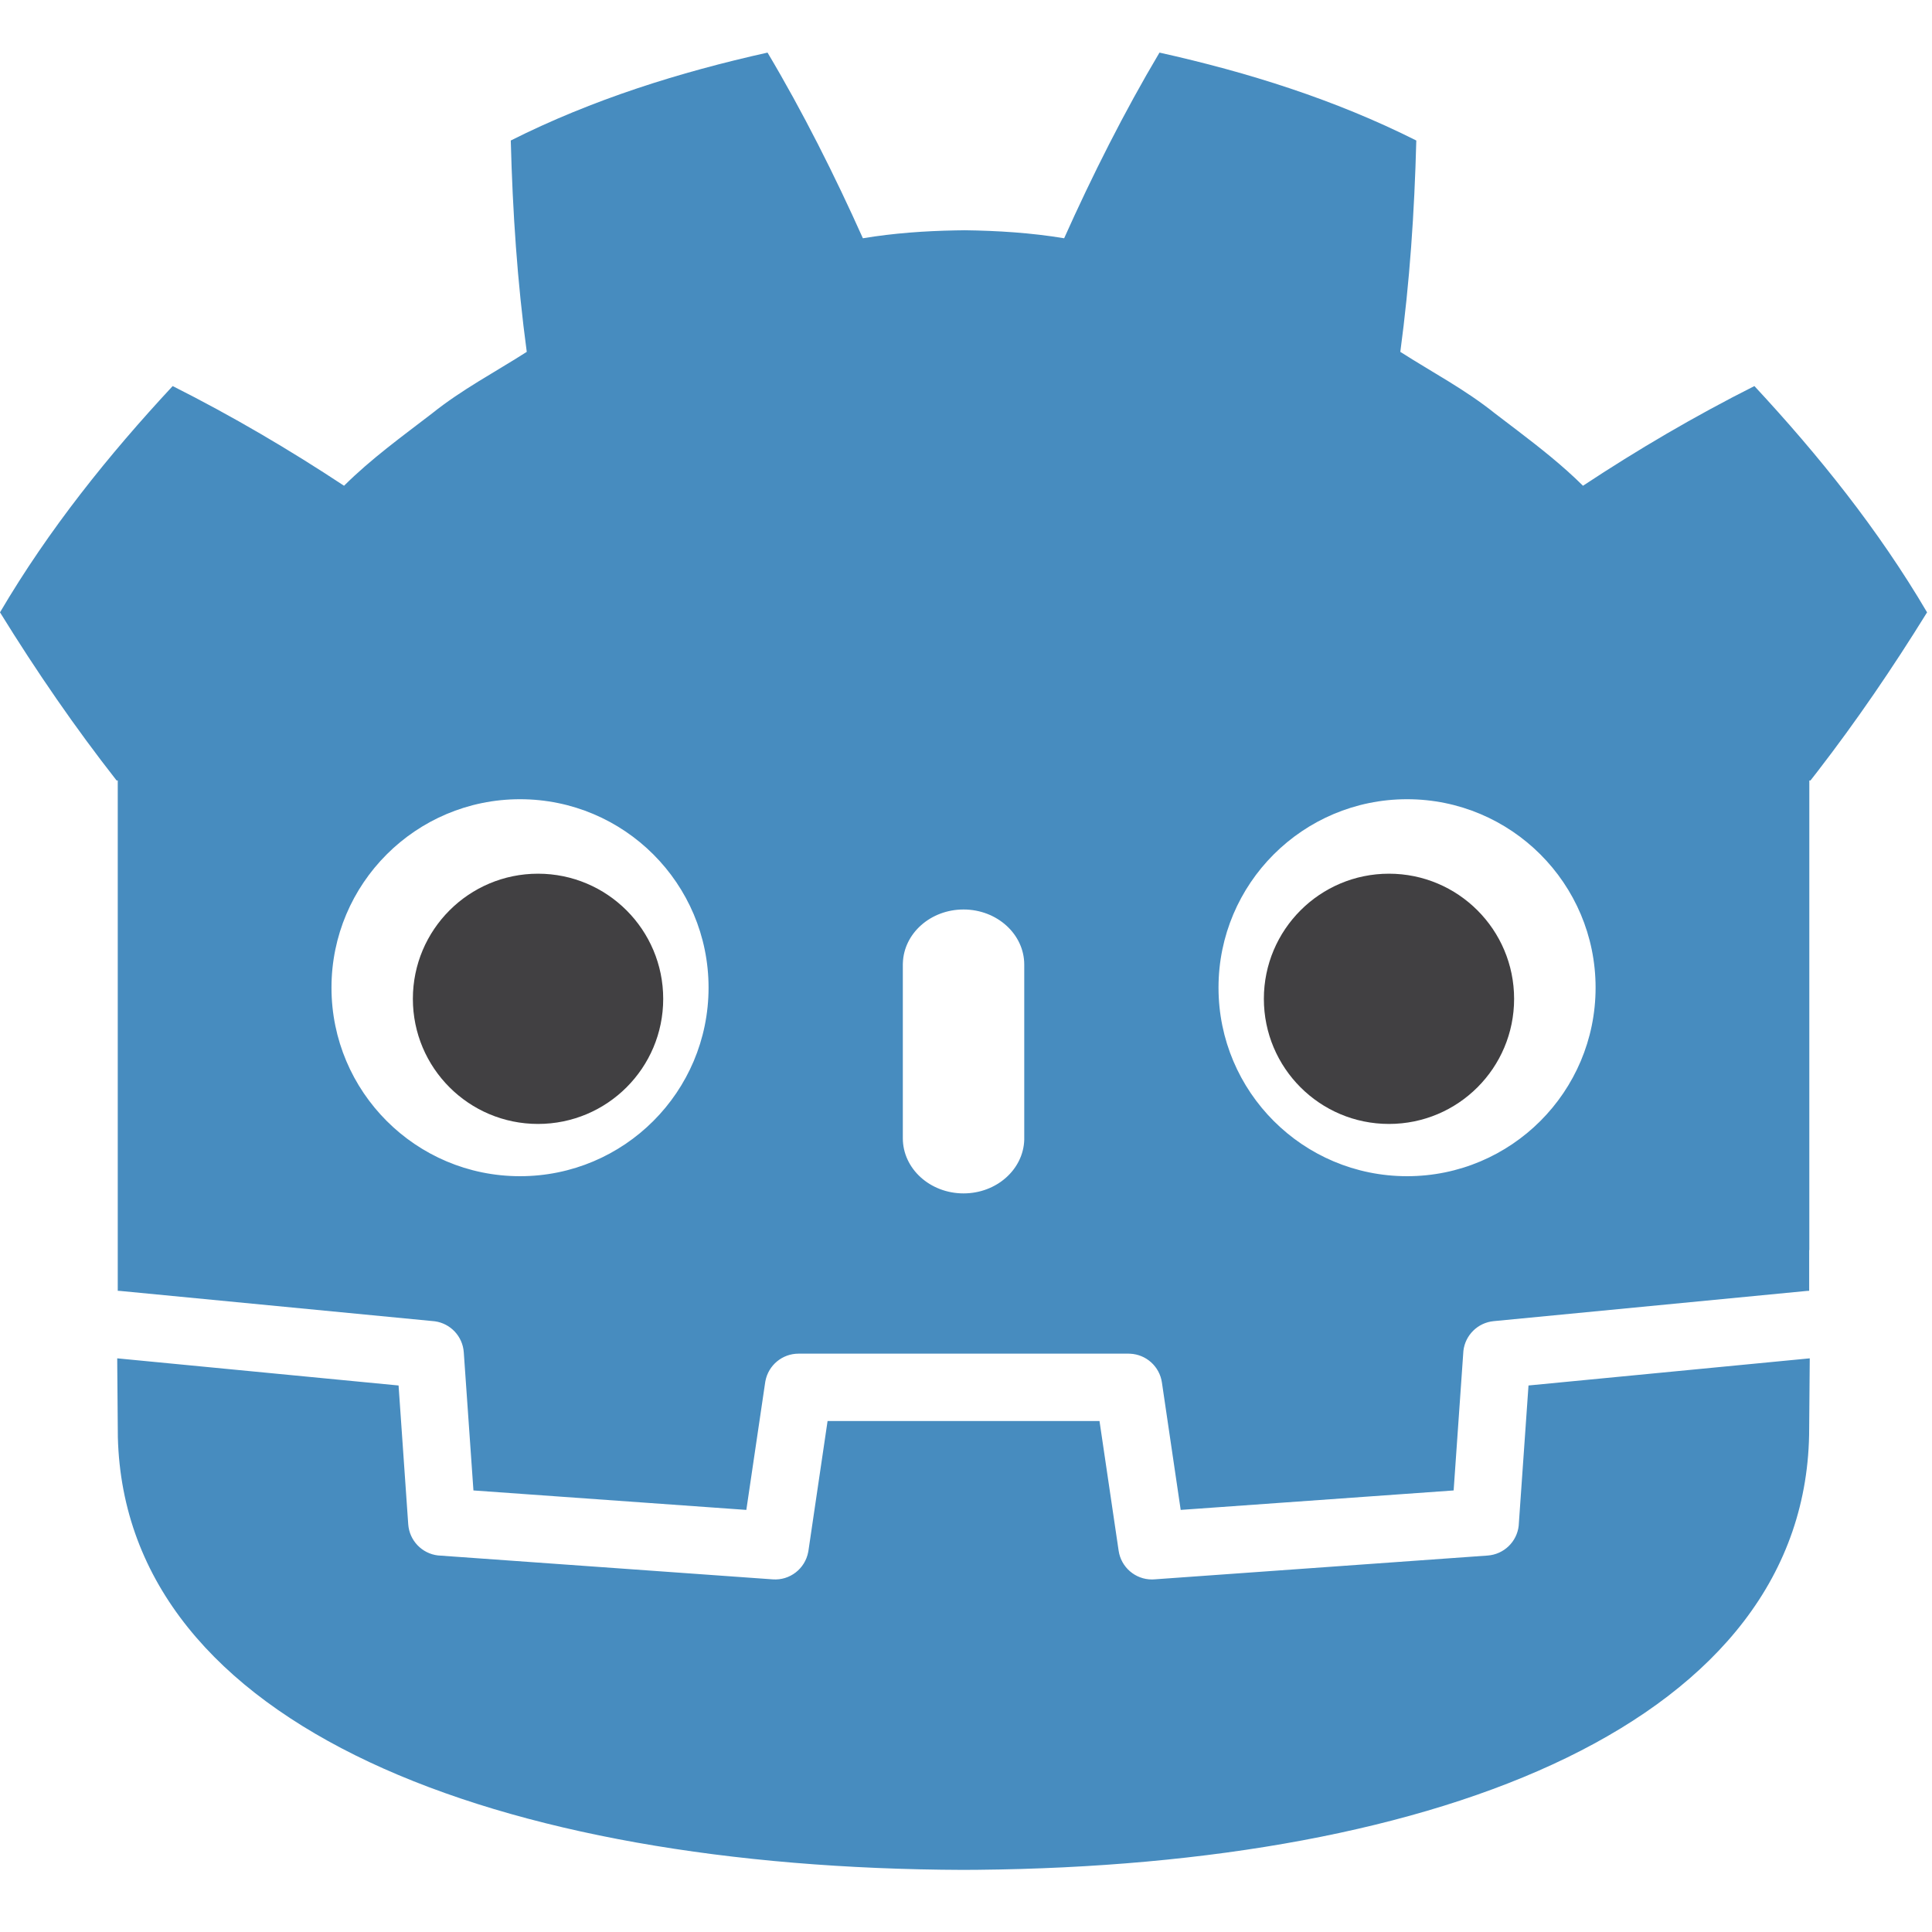
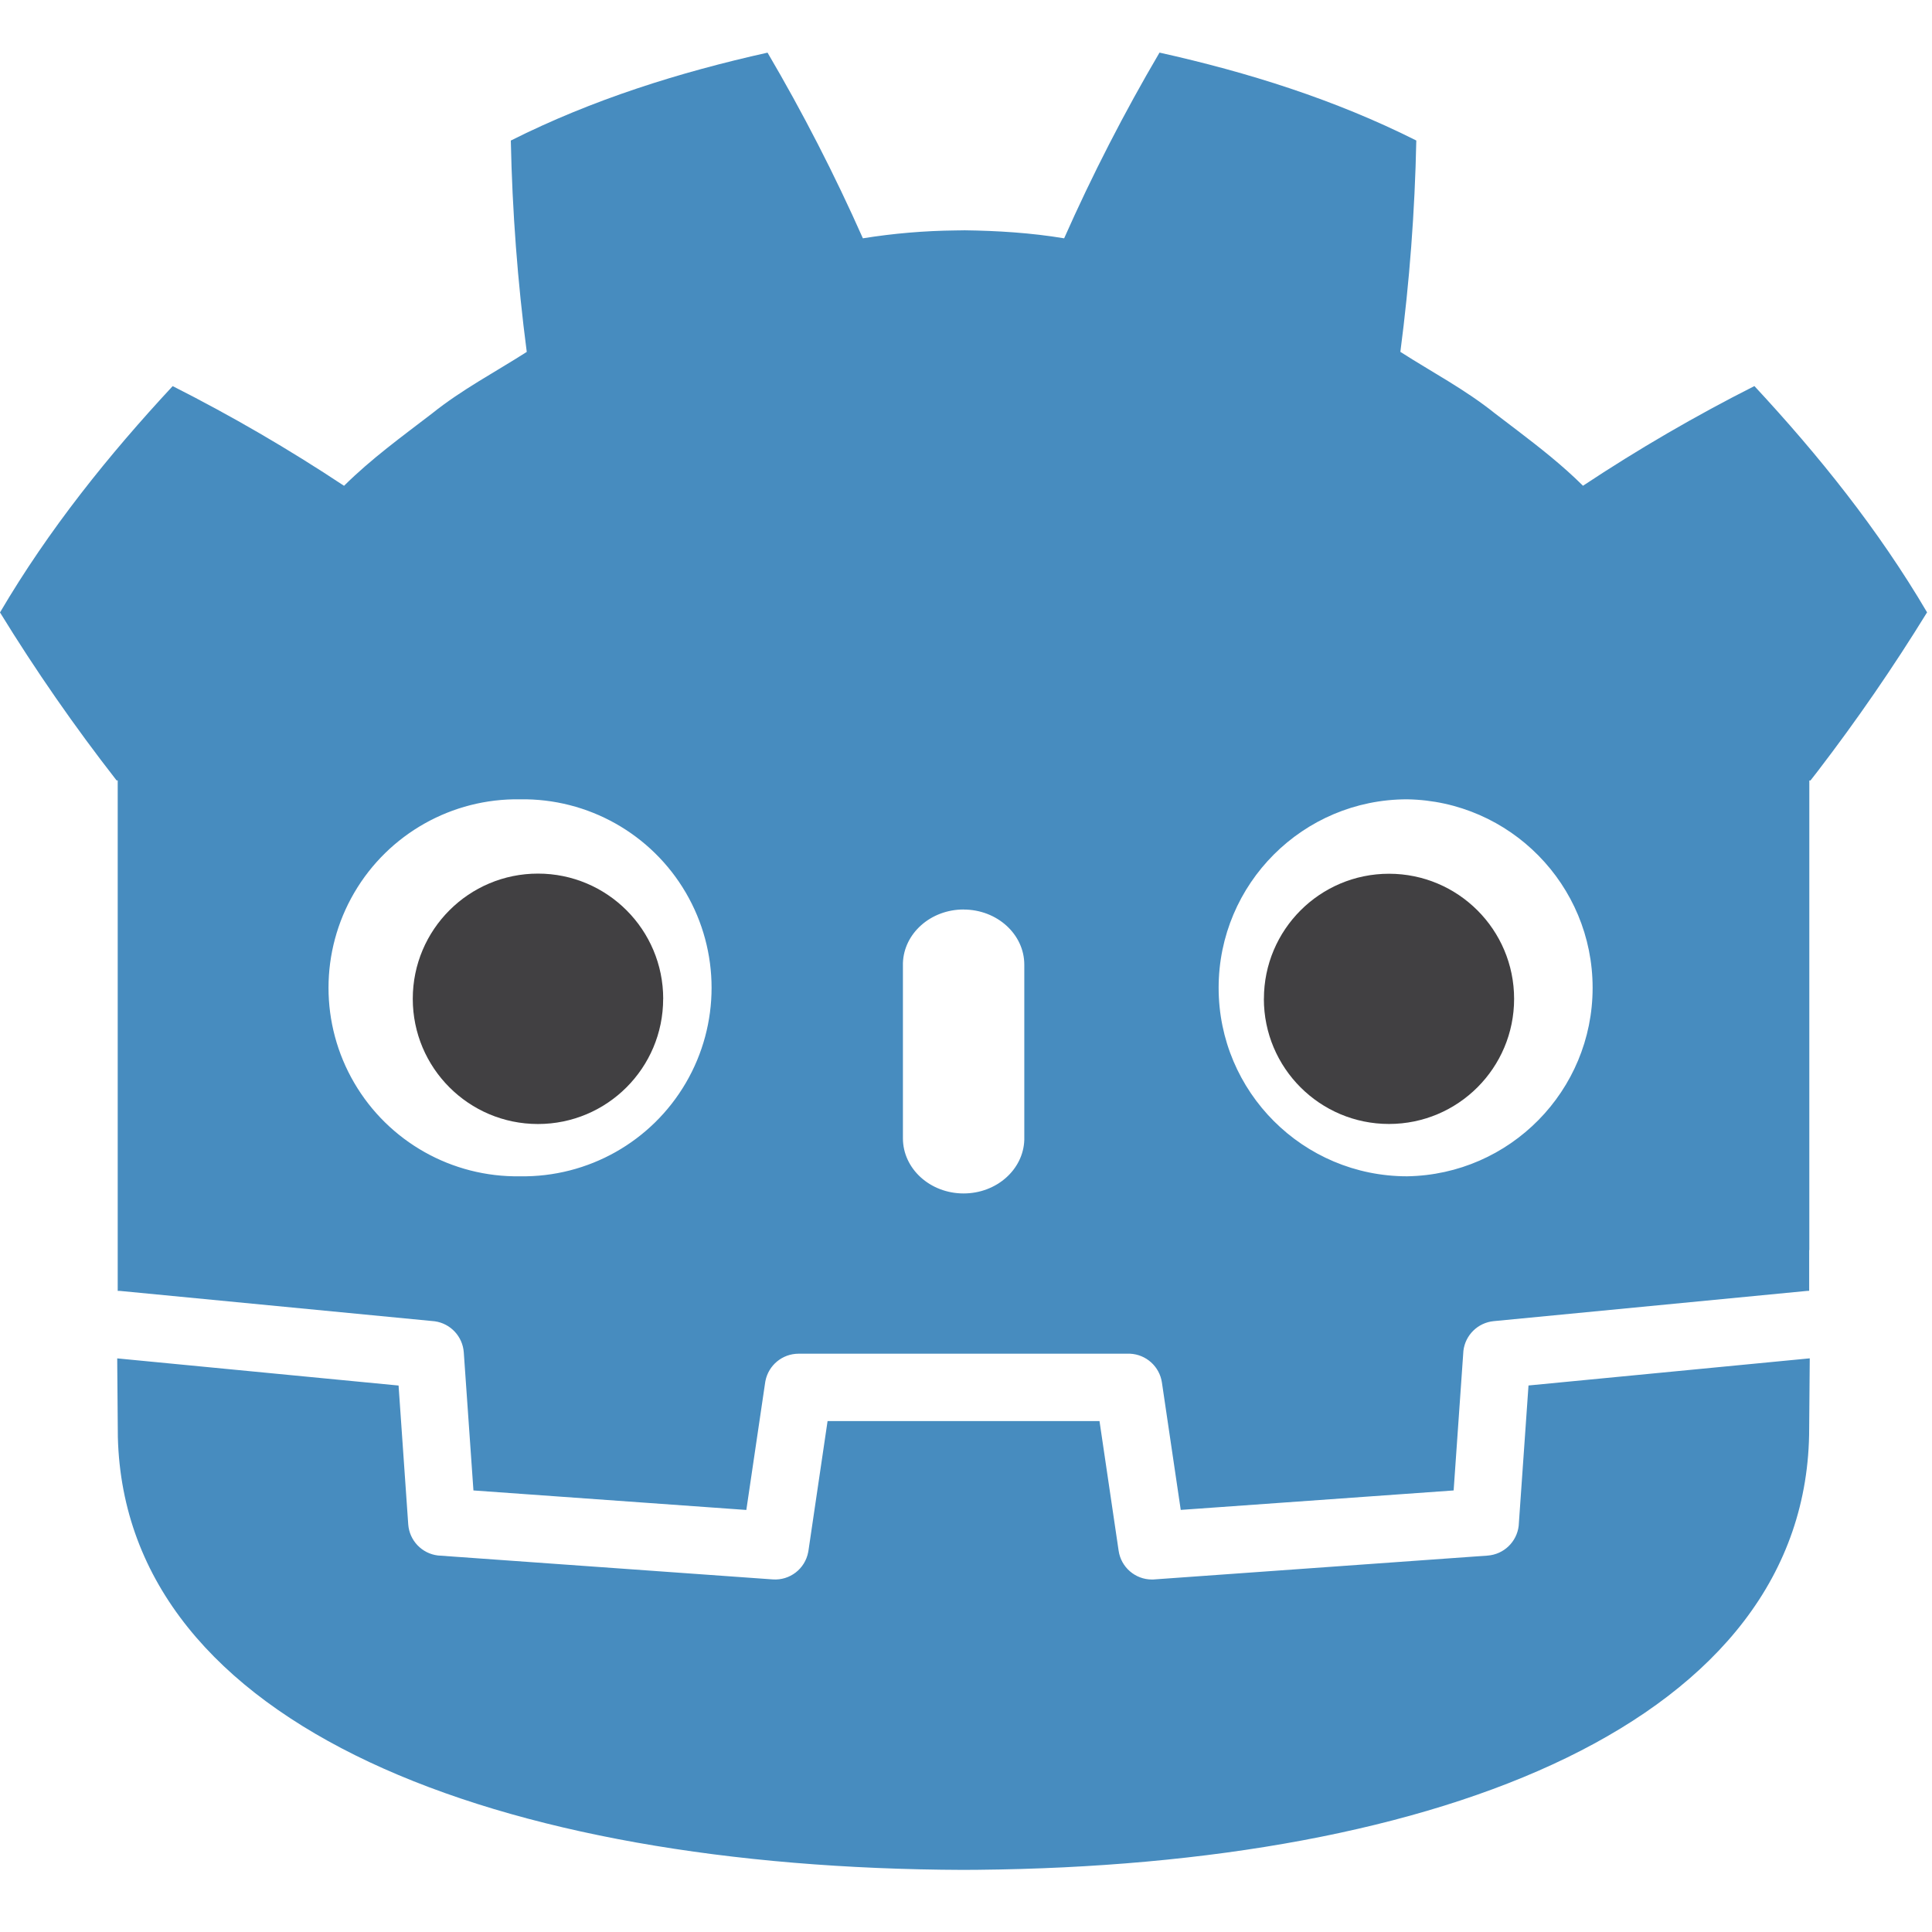
<svg xmlns="http://www.w3.org/2000/svg" width="40" height="40" viewBox="0 0 40 40">
-   <g fill="none" transform="translate(0 1)">
-     <path fill="#414042" d="M13.731,19.679 C13.731,18.248 12.571,17.089 11.139,17.089 C9.708,17.089 8.548,18.248 8.548,19.679 C8.548,21.109 9.708,22.27 11.139,22.27 C12.571,22.27 13.731,21.109 13.731,19.679" transform="matrix(1 0 0 -1 0 39.359)" />
-     <path fill="#478CBF" d="M31.646,27.685 L37.469,27.123 L37.457,28.571 C37.457,34.662 29.812,37.62 20.251,37.712 L19.937,37.714 C10.338,37.68 2.594,34.782 2.44,28.755 L2.428,27.299 L2.428,27.299 L2.427,27.123 L8.252,27.685 L8.452,30.559 C8.476,30.896 8.737,31.166 9.069,31.204 L9.099,31.206 L15.999,31.699 C16.353,31.725 16.668,31.479 16.733,31.133 L16.738,31.105 L17.134,28.421 L22.764,28.421 L23.16,31.105 C23.21,31.449 23.506,31.701 23.849,31.701 L23.874,31.7 L23.874,31.7 L23.899,31.699 L30.799,31.206 C31.136,31.182 31.406,30.921 31.443,30.589 L31.445,30.559 L31.646,27.685 Z M24.006,0.089 C25.83,0.495 27.632,1.059 29.323,1.909 C29.284,3.402 29.187,4.832 28.992,6.285 C29.648,6.705 30.338,7.066 30.951,7.559 L31.42,7.916 C31.888,8.274 32.351,8.637 32.774,9.057 C33.901,8.312 35.094,7.611 36.323,6.993 C37.647,8.418 38.886,9.957 39.898,11.678 C39.181,12.837 38.435,13.928 37.635,14.965 L37.484,15.159 L37.46,15.159 L37.46,24.881 L37.457,24.882 L37.457,25.725 L37.428,25.726 L37.4,25.728 L30.924,26.353 C30.595,26.385 30.335,26.643 30.298,26.969 L30.296,26.998 L30.096,29.858 L24.445,30.261 L24.056,27.622 C24.007,27.29 23.729,27.041 23.396,27.027 L23.366,27.026 L16.532,27.026 C16.196,27.026 15.909,27.266 15.847,27.593 L15.842,27.622 L15.452,30.261 L9.802,29.858 L9.602,26.998 C9.579,26.668 9.328,26.401 9.003,26.356 L8.973,26.353 L2.495,25.728 L2.467,25.726 L2.438,25.725 L2.438,15.159 L2.414,15.159 C1.556,14.064 0.761,12.91 0,11.678 C1.012,9.957 2.25,8.418 3.575,6.993 C4.803,7.611 5.996,8.312 7.123,9.057 C7.687,8.496 8.323,8.038 8.946,7.559 C9.56,7.066 10.249,6.705 10.906,6.285 C10.71,4.832 10.614,3.402 10.575,1.909 C12.265,1.059 14.068,0.495 15.891,0.089 C16.62,1.313 17.285,2.638 17.865,3.933 C18.504,3.827 19.144,3.782 19.787,3.77 L19.936,3.768 C19.94,3.767 19.945,3.768 19.949,3.768 L19.962,3.767 C20.654,3.776 21.345,3.819 22.032,3.933 C22.612,2.638 23.278,1.313 24.006,0.089 Z M19.949,17.83 C19.267,17.83 18.712,18.324 18.693,18.939 L18.692,18.972 L18.692,22.566 C18.692,23.196 19.255,23.708 19.949,23.708 C20.631,23.708 21.187,23.214 21.206,22.598 L21.206,22.566 L21.206,18.972 C21.206,18.342 20.643,17.83 19.949,17.83 Z M10.766,15.547 C8.611,15.547 6.863,17.293 6.863,19.448 C6.863,21.605 8.611,23.352 10.766,23.352 C12.922,23.352 14.67,21.605 14.67,19.448 C14.67,17.293 12.922,15.547 10.766,15.547 Z M29.132,15.547 C26.975,15.547 25.228,17.293 25.228,19.448 C25.228,21.605 26.975,23.352 29.132,23.352 C31.287,23.352 33.035,21.605 33.035,19.448 C33.035,17.293 31.287,15.547 29.132,15.547 Z" />
-     <path fill="#414042" d="M26.167,19.679 C26.167,18.248 27.327,17.089 28.757,17.089 C30.189,17.089 31.348,18.248 31.348,19.679 C31.348,21.109 30.189,22.27 28.757,22.27 C27.327,22.27 26.167,21.109 26.167,19.679" transform="matrix(1 0 0 -1 0 39.359)" />
+   <g fill="none">
+     <path fill="#414042" d="M13.73 20.68a2.59 2.59 0 1 1-5.184-.001 2.59 2.59 0 0 1 5.185.001" />
+     <path fill="#478cbf" d="m31.646 28.685 5.823-.562-.012 1.448c0 6.09-7.645 9.05-17.206 9.141l-.314.002c-9.599-.034-17.343-2.932-17.497-8.96L2.428 28.3l-.001-.176 5.825.562.2 2.874a.7.7 0 0 0 .617.645l.03.002 6.9.493a.696.696 0 0 0 .734-.566l.005-.028.396-2.684h5.63l.396 2.684c.05.344.346.596.689.596h.025l.025-.002 6.9-.493a.7.7 0 0 0 .644-.617l.002-.03zm-7.64-27.596c1.824.406 3.626.97 5.317 1.82a40 40 0 0 1-.33 4.376c.655.42 1.345.781 1.958 1.274l.469.357c.468.358.931.72 1.354 1.141a35 35 0 0 1 3.549-2.064c1.324 1.425 2.563 2.964 3.575 4.685a39 39 0 0 1-2.263 3.287l-.151.194h-.024v9.722l-.003.001v.843l-.029.001-.028.002-6.476.625a.7.7 0 0 0-.626.616l-.002.03-.2 2.859-5.65.403-.39-2.639a.7.7 0 0 0-.66-.595h-6.864a.7.7 0 0 0-.685.566l-.005.029-.39 2.64-5.65-.404-.2-2.86a.7.7 0 0 0-.599-.642l-.03-.003-6.478-.625-.028-.002h-.03V16.158h-.023A38 38 0 0 1 0 12.68c1.012-1.722 2.25-3.26 3.575-4.686a35 35 0 0 1 3.548 2.064c.564-.56 1.2-1.02 1.823-1.498.614-.493 1.303-.854 1.96-1.274a40 40 0 0 1-.33-4.376c1.69-.85 3.492-1.414 5.315-1.82a38 38 0 0 1 1.974 3.844 13 13 0 0 1 1.922-.163l.149-.002h.013l.013-.001c.692.009 1.383.052 2.07.166a38 38 0 0 1 1.974-3.844M19.95 18.83c-.682 0-1.237.495-1.256 1.11v3.627c0 .63.562 1.142 1.256 1.142.682 0 1.238-.494 1.257-1.11v-3.626c0-.63-.563-1.142-1.257-1.142m-9.183-2.282a3.903 3.903 0 1 0 0 7.805 3.903 3.903 0 1 0 0-7.805m18.366 0a3.902 3.902 0 1 0 0 7.805 3.903 3.903 0 0 0 0-7.805" />
+     <path fill="#414042" d="M26.167 20.68a2.59 2.59 0 1 0 5.181 0 2.59 2.59 0 1 0-5.18 0" />
  </g>
</svg>
